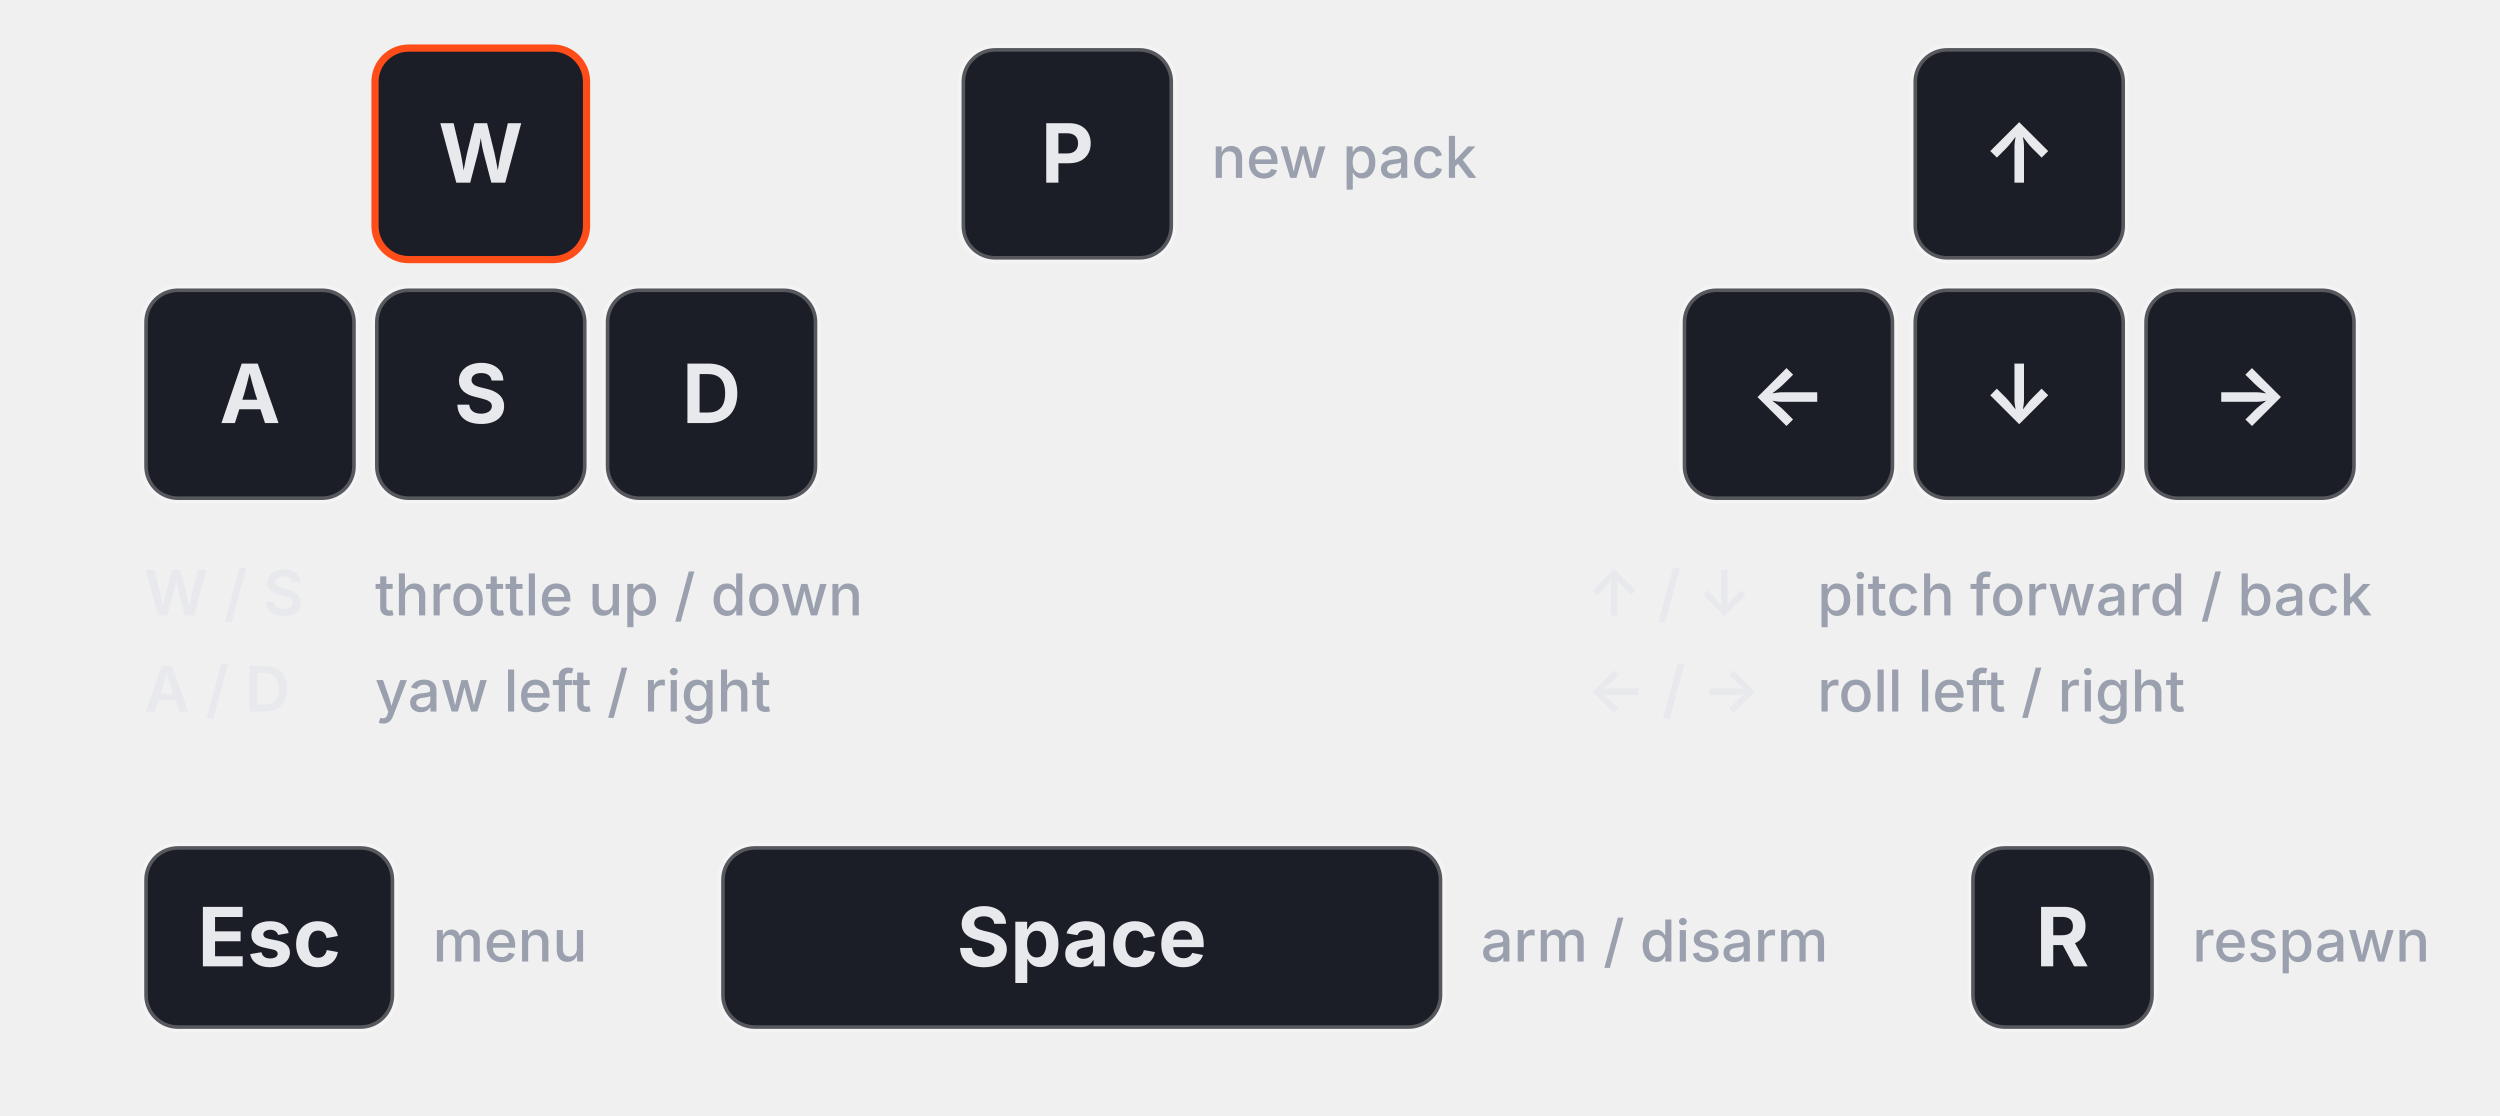
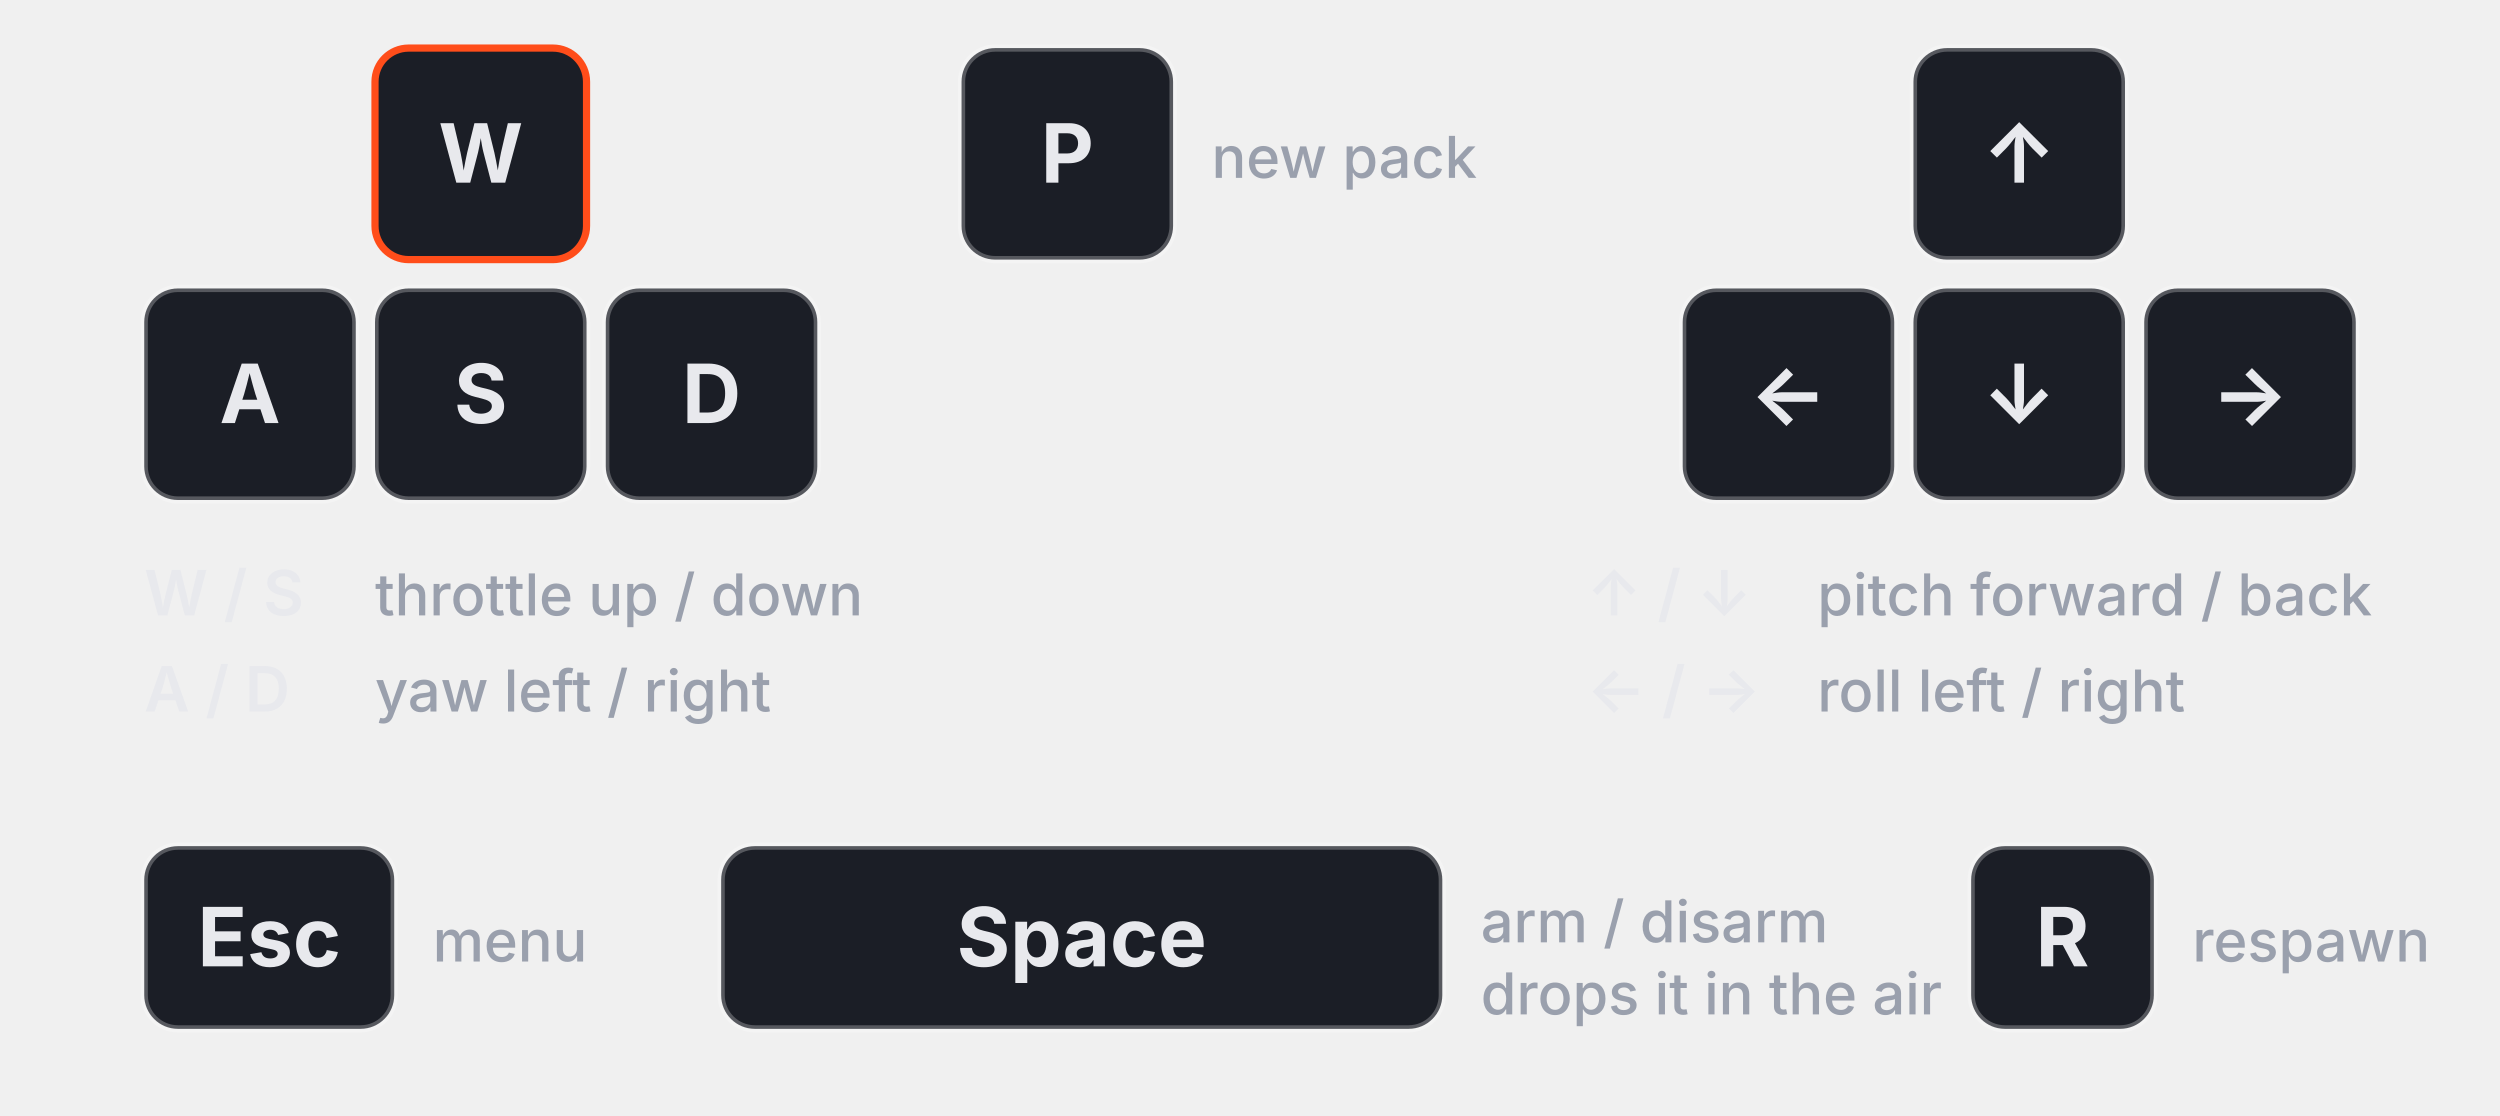
<svg xmlns="http://www.w3.org/2000/svg" viewBox="0 0 520 232" width="520" height="232" role="img" aria-label="Keyboard layout for the QuadMath sim">
  <style>
    .k{fill:#1b1e26;stroke:#ffffff;stroke-opacity:.26;stroke-width:1.5}
    .h{stroke:#FF4D1A;stroke-opacity:1}
    .c{font:700 17px system-ui,-apple-system,"Segoe UI",sans-serif;fill:#E8E9ED;text-anchor:middle}
    .l{font:600 13px system-ui,-apple-system,"Segoe UI",sans-serif;fill:#E8E9ED}
    .d{font:500 12px system-ui,-apple-system,"Segoe UI",sans-serif;fill:#9aa0ad}
  </style>
  <rect class="k h" x="78" y="10" width="44" height="44" rx="7" />
  <text class="c" x="100" y="38">W</text>
  <rect class="k" x="30" y="60" width="44" height="44" rx="7" />
  <text class="c" x="52" y="88">A</text>
  <rect class="k" x="78" y="60" width="44" height="44" rx="7" />
  <text class="c" x="100" y="88">S</text>
  <rect class="k" x="126" y="60" width="44" height="44" rx="7" />
  <text class="c" x="148" y="88">D</text>
  <text class="l" x="30" y="128">W / S</text>
  <text class="d" x="78" y="128">throttle up / down</text>
  <text class="l" x="30" y="148">A / D</text>
  <text class="d" x="78" y="148">yaw left / right</text>
  <rect class="k" x="200" y="10" width="44" height="44" rx="7" />
  <text class="c" x="222" y="38">P</text>
  <text class="d" x="252" y="37">new pack</text>
  <rect class="k" x="398" y="10" width="44" height="44" rx="7" />
  <text class="c" x="420" y="38">↑</text>
  <rect class="k" x="350" y="60" width="44" height="44" rx="7" />
  <text class="c" x="372" y="88">←</text>
  <rect class="k" x="398" y="60" width="44" height="44" rx="7" />
  <text class="c" x="420" y="88">↓</text>
  <rect class="k" x="446" y="60" width="44" height="44" rx="7" />
  <text class="c" x="468" y="88">→</text>
  <text class="l" x="330" y="128">↑ / ↓</text>
  <text class="d" x="378" y="128">pitch forward / back</text>
  <text class="l" x="330" y="148">← / →</text>
  <text class="d" x="378" y="148">roll left / right</text>
  <rect class="k" x="30" y="176" width="52" height="38" rx="7" />
  <text class="c" x="56" y="201">Esc</text>
  <text class="d" x="90" y="200">menu</text>
  <rect class="k" x="150" y="176" width="150" height="38" rx="7" />
  <text class="c" x="225" y="201">Space</text>
-   <text class="d" x="308" y="200">arm / disarm</text>
+   <text class="d" x="308" y="196">arm / disarm</text>
+   <text class="d" x="308" y="211">drops it in the air</text>
  <rect class="k" x="410" y="176" width="38" height="38" rx="7" />
  <text class="c" x="429" y="201">R</text>
  <text class="d" x="456" y="200">respawn</text>
</svg>
